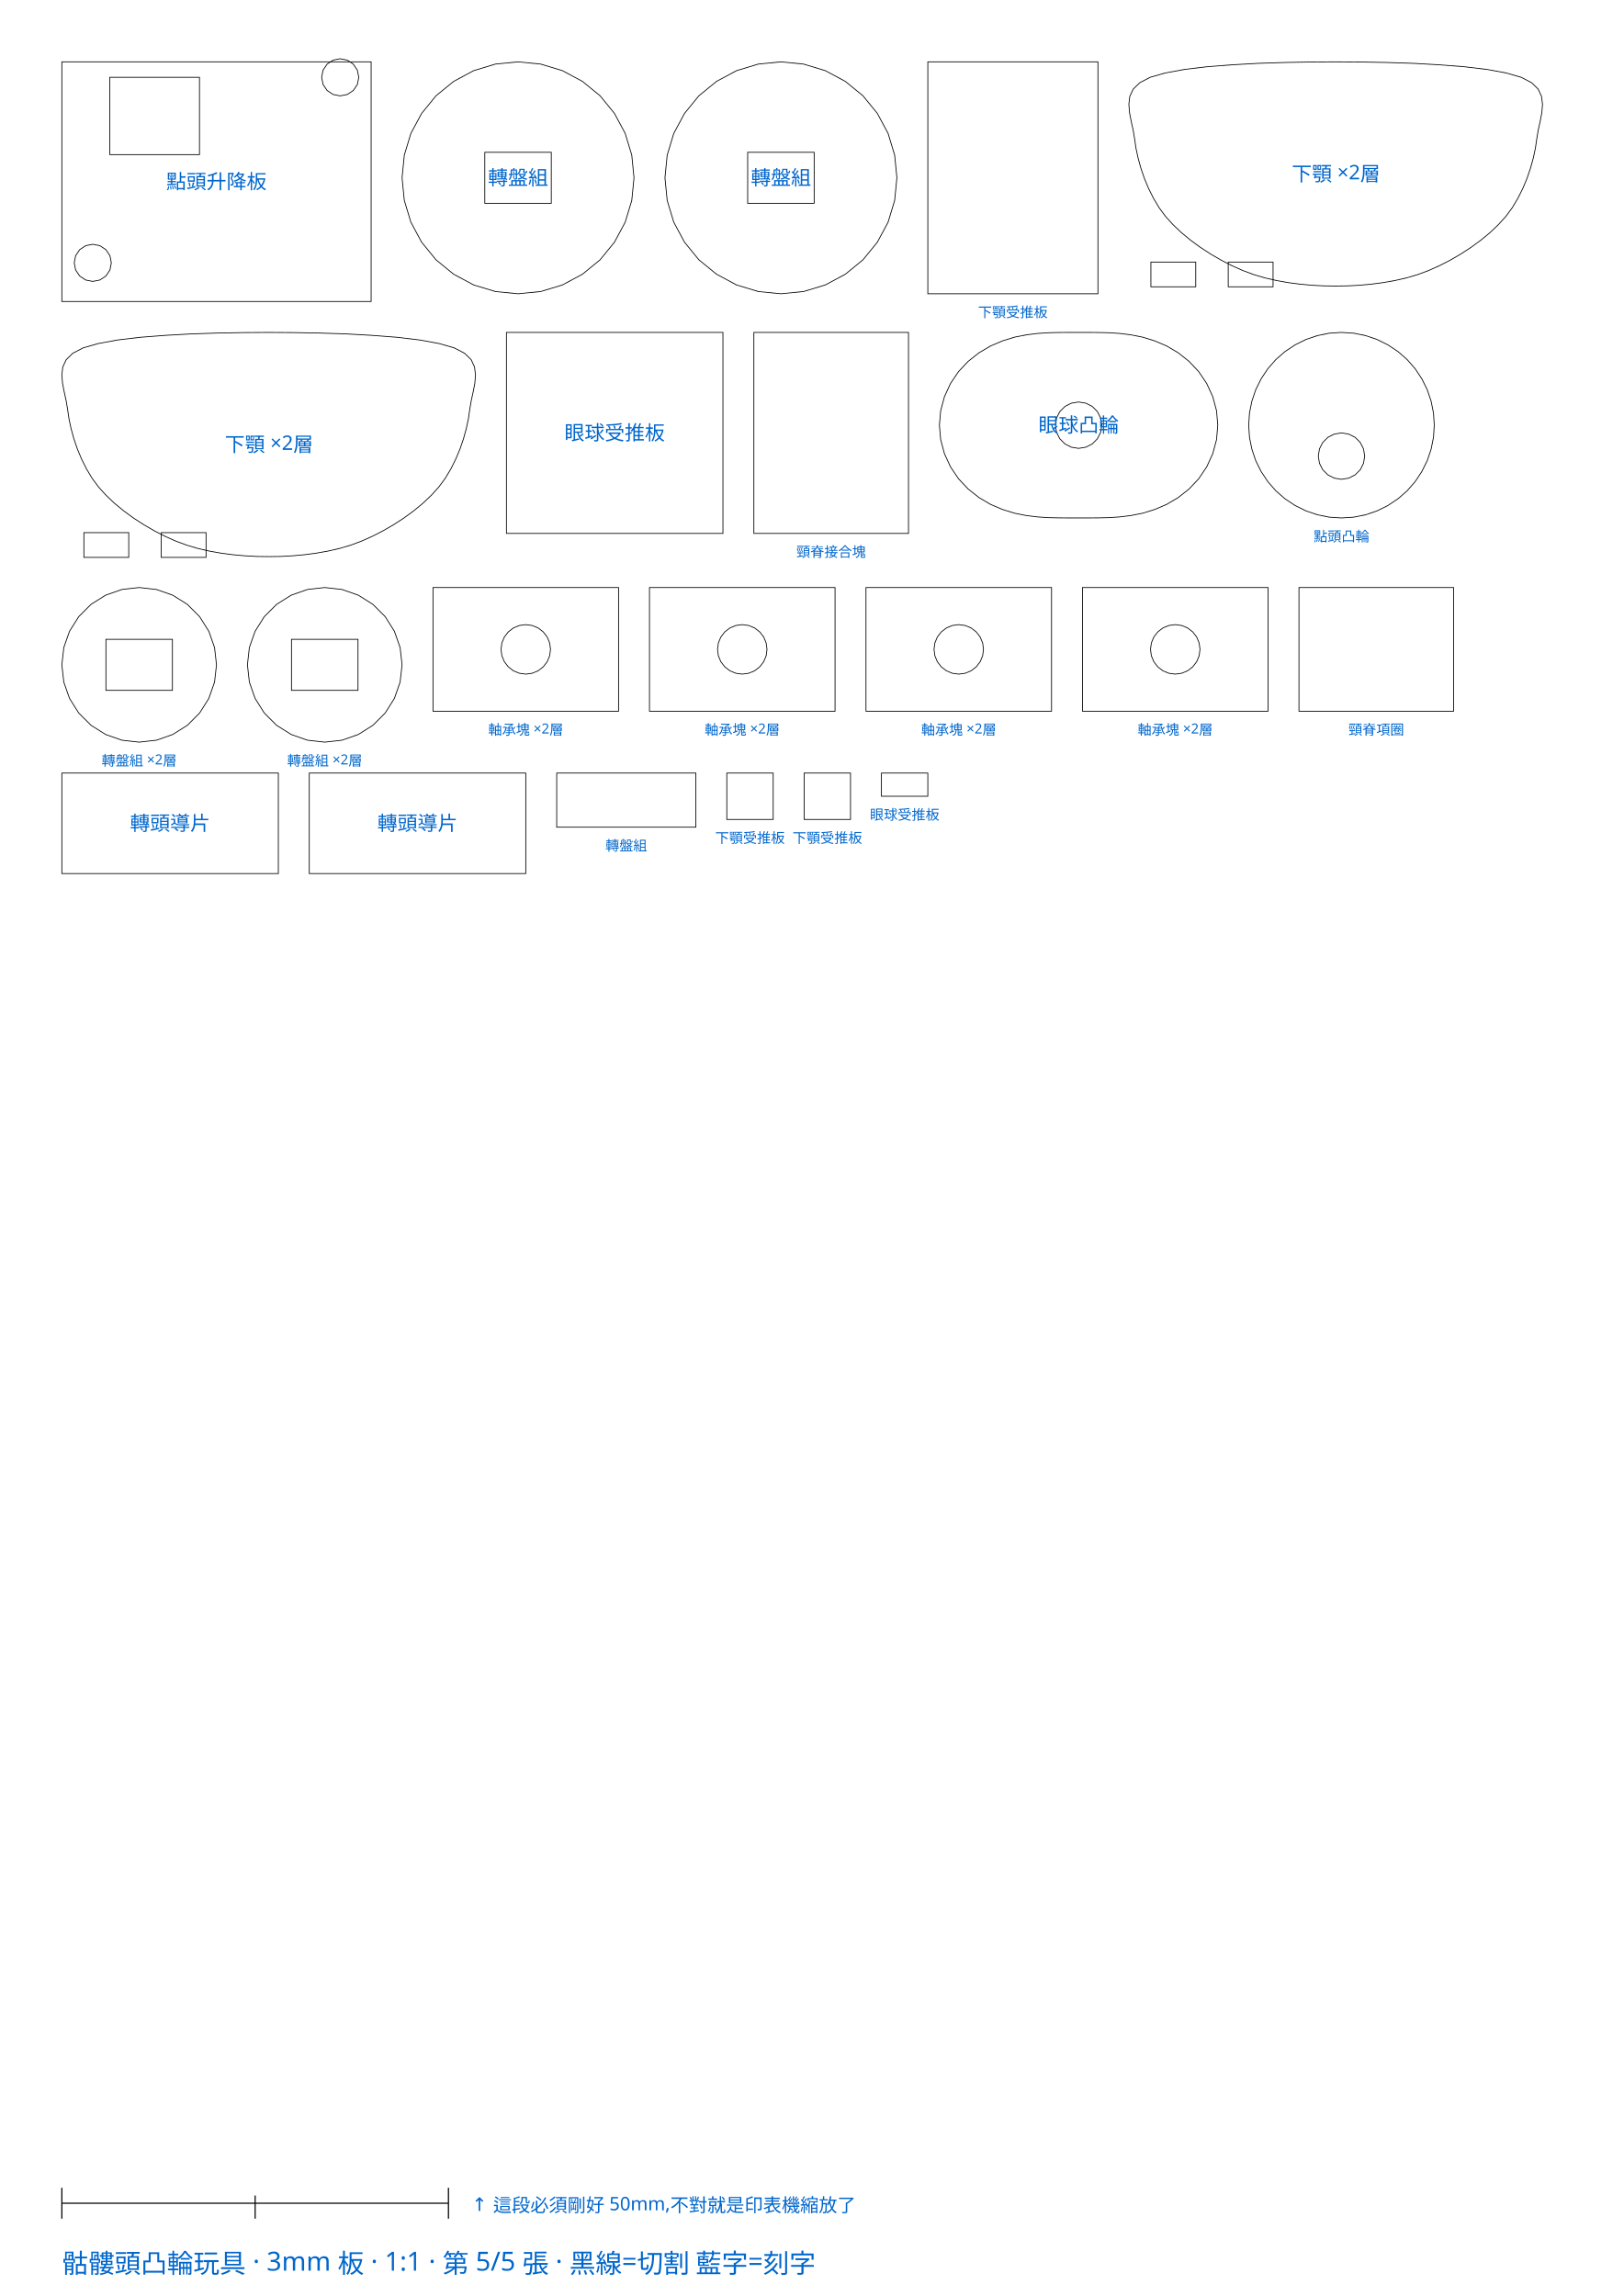
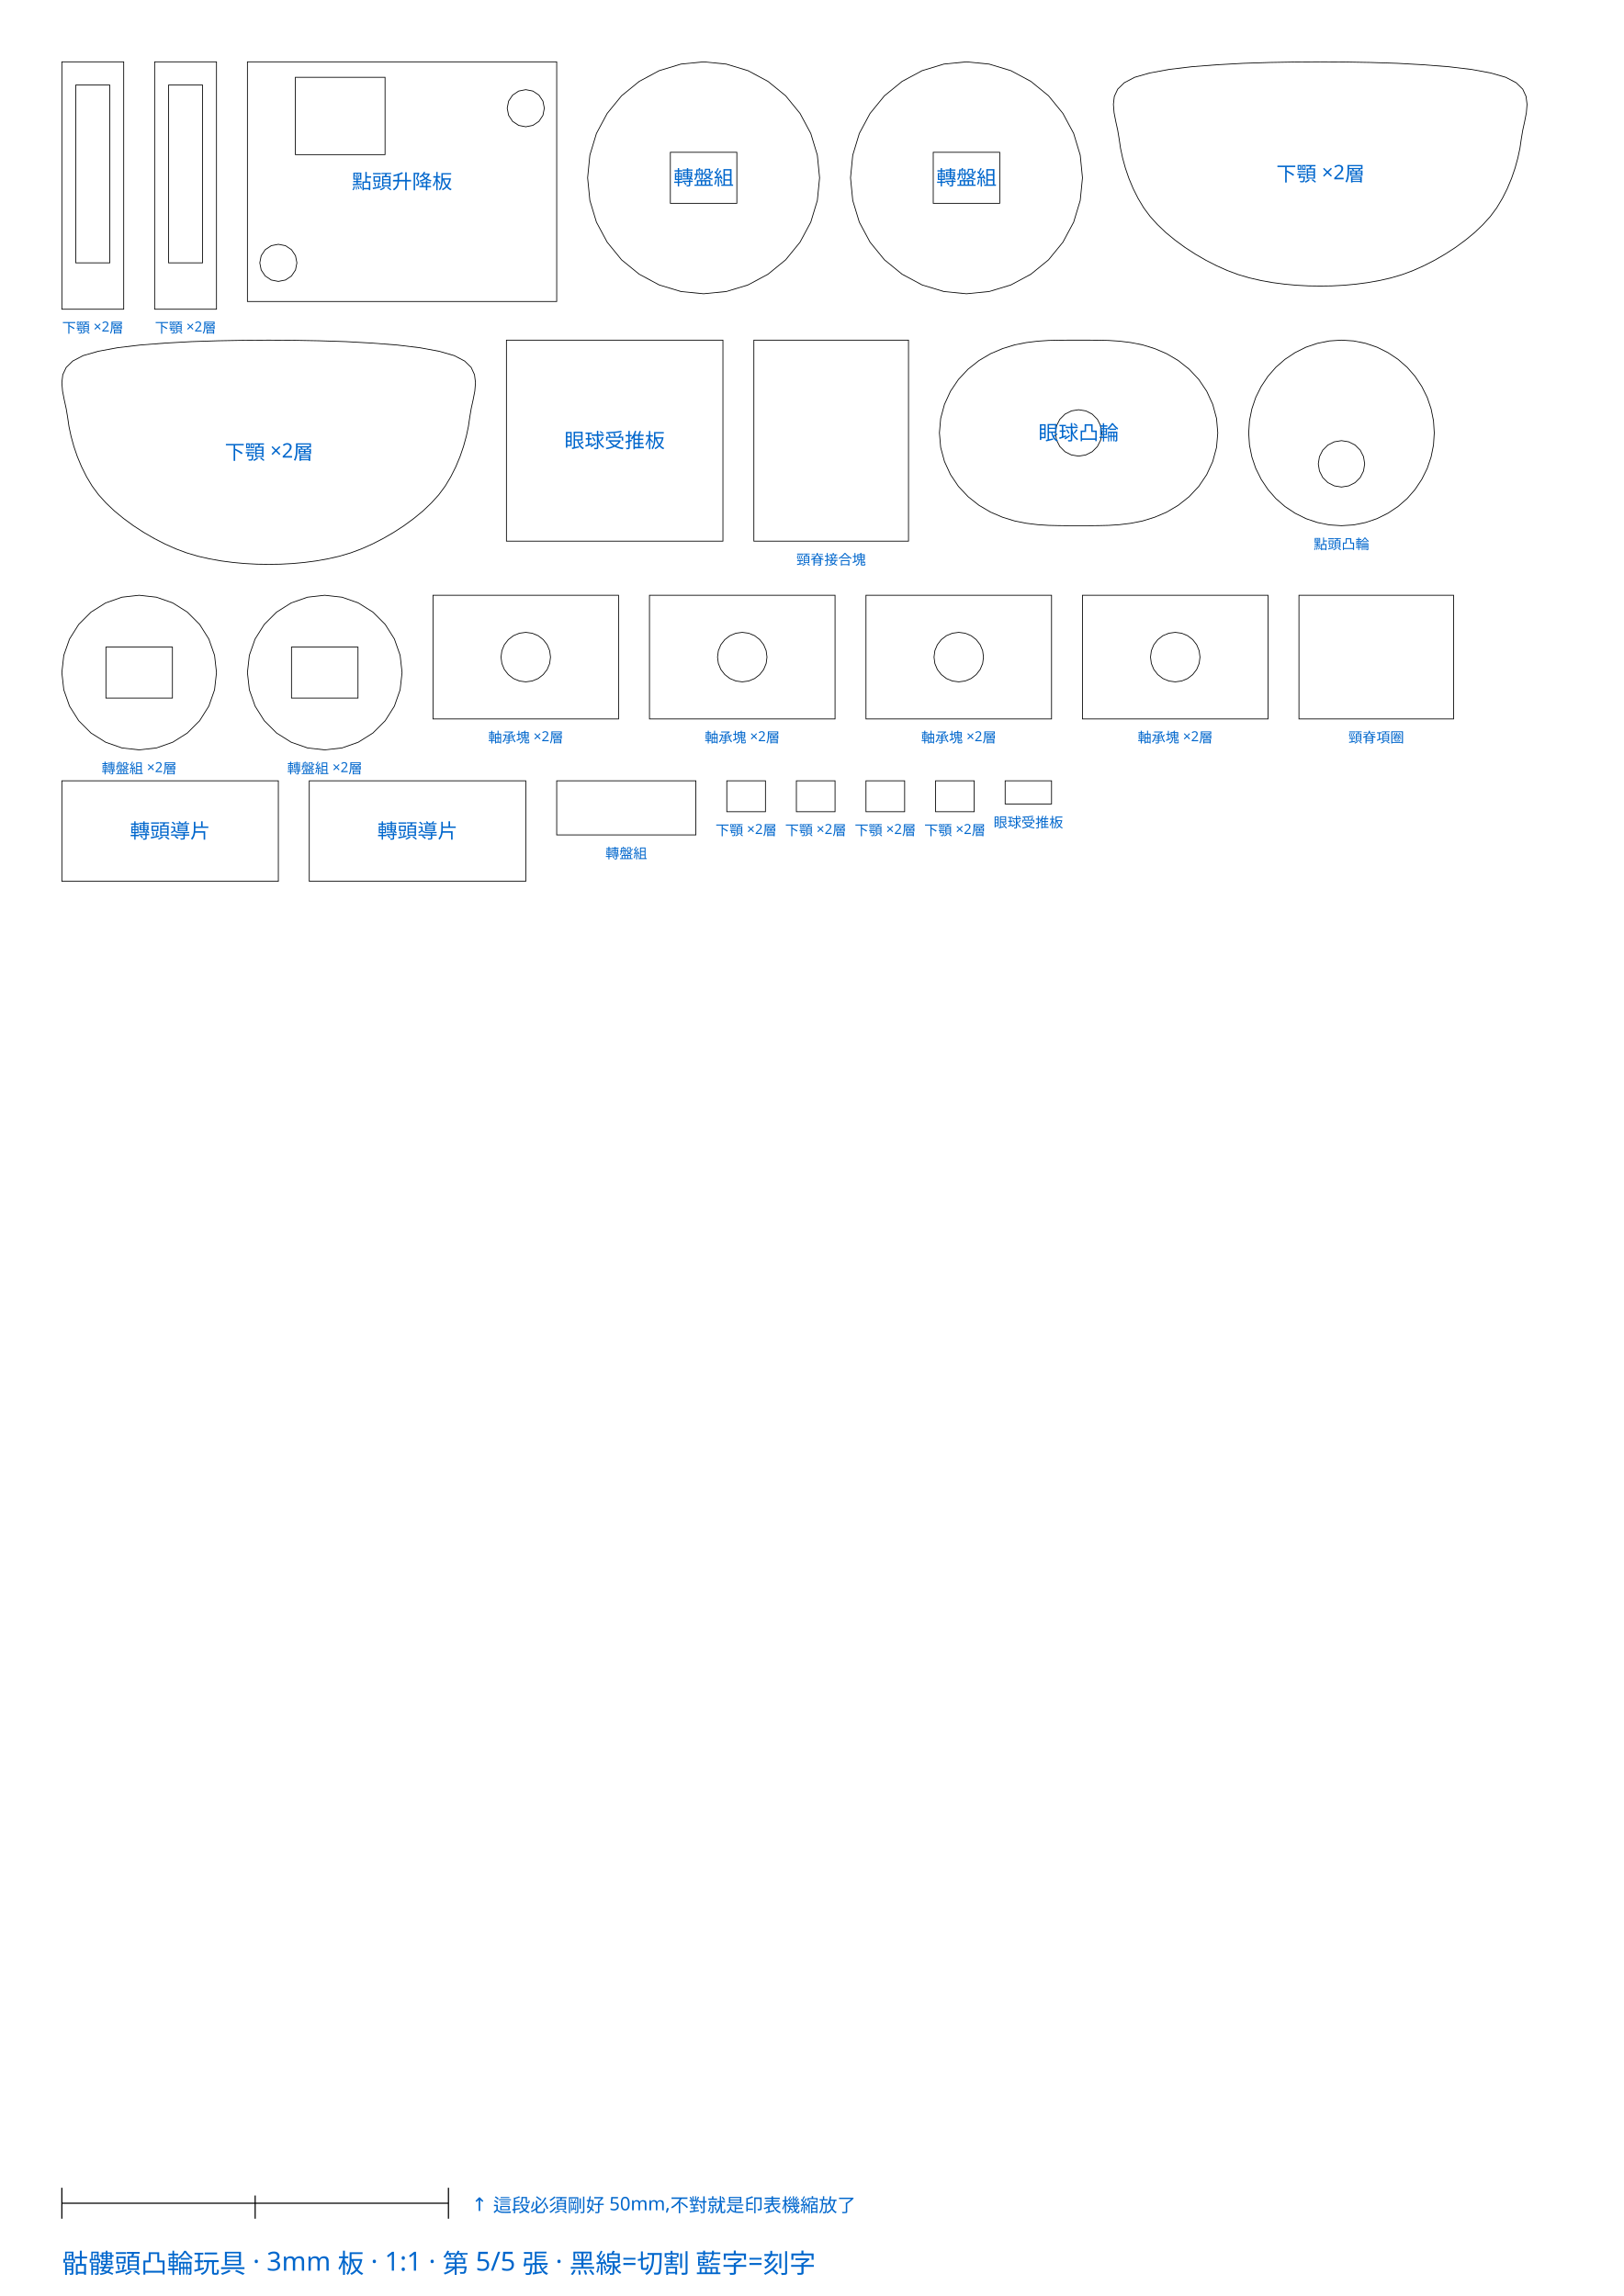
<svg xmlns="http://www.w3.org/2000/svg" width="210mm" height="297mm" viewBox="0 0 210 297">
  <style>
    polygon{fill:none;stroke:#000;stroke-width:.1}
    .lb{fill:#06c;font:2.6px "Noto Sans TC",sans-serif;text-anchor:middle;dominant-baseline:middle}
    .hd{fill:#06c;font:3.4px sans-serif}
  </style>
  <g stroke="#000" stroke-width=".15" fill="none">
    <path d="M8,285 h50 M8,283 v4 M33,284 v3 M58,283 v4" />
  </g>
  <text class="hd" style="font-size:2.4px" x="61" y="286">↑ 這段必須剛好 50mm,不對就是印表機縮放了</text>
  <text class="hd" x="8" y="294">骷髏頭凸輪玩具 · 3mm 板 · 1:1 · 第 5/5 張 · 黑線=切割 藍字=刻字</text>
  <g>
-     <polygon points="8.00,39.00 48.00,39.00 48.00,8.00 8.00,8.00" />
-     <polygon points="14.20,10.00 25.80,10.00 25.80,20.00 14.20,20.00" />
-     <polygon points="14.22,34.92 13.70,35.70 12.92,36.22 12.00,36.40 11.08,36.22 10.30,35.70 9.78,34.92 9.60,34.00 9.78,33.08 10.30,32.30 11.08,31.78 12.00,31.60 12.92,31.78 13.70,32.30 14.22,33.08 14.40,34.00" />
-     <polygon points="46.22,10.92 45.70,11.70 44.92,12.22 44.00,12.40 43.08,12.22 42.30,11.70 41.78,10.92 41.60,10.00 41.78,9.08 42.30,8.30 43.08,7.78 44.00,7.60 44.92,7.78 45.70,8.30 46.22,9.08 46.40,10.00" />
-     <text class="lb" style="font-size:2.6px" x="28.0" y="23.5">點頭升降板</text>
+     <polygon points="8.00,40.00 16.00,40.00 16.00,8.00 8.00,8.00" />
+     <polygon points="9.80,11.00 14.20,11.00 14.20,34.00 9.80,34.00" />
+     <text class="lb" style="font-size:1.8px" x="12.0" y="42.4">下顎 ×2層</text>
  </g>
  <g>
-     <polygon points="82.00,23.00 81.71,20.07 80.86,17.26 79.47,14.67 77.61,12.39 75.33,10.53 72.74,9.14 69.93,8.29 67.00,8.00 64.07,8.29 61.26,9.14 58.67,10.53 56.39,12.39 54.53,14.67 53.14,17.26 52.29,20.07 52.00,23.00 52.29,25.93 53.14,28.74 54.53,31.33 56.39,33.61 58.67,35.47 61.26,36.86 64.07,37.71 67.00,38.00 69.93,37.71 72.74,36.86 75.33,35.47 77.61,33.61 79.47,31.33 80.86,28.74 81.71,25.93" />
-     <polygon points="62.70,19.70 71.30,19.70 71.30,26.30 62.70,26.30" />
-     <text class="lb" style="font-size:2.6px" x="67.0" y="23.0">轉盤組</text>
+     <polygon points="20.00,40.00 28.00,40.00 28.00,8.00 20.00,8.00" />
+     <polygon points="21.80,11.00 26.20,11.00 26.20,34.00 21.80,34.00" />
+     <text class="lb" style="font-size:1.8px" x="24.0" y="42.4">下顎 ×2層</text>
  </g>
  <g>
-     <polygon points="116.00,23.00 115.71,20.07 114.86,17.26 113.47,14.67 111.61,12.39 109.33,10.53 106.74,9.14 103.93,8.29 101.00,8.00 98.07,8.29 95.26,9.14 92.67,10.53 90.39,12.39 88.53,14.67 87.14,17.26 86.29,20.07 86.00,23.00 86.29,25.93 87.14,28.74 88.53,31.33 90.39,33.61 92.67,35.47 95.26,36.86 98.07,37.71 101.00,38.00 103.93,37.71 106.74,36.86 109.33,35.47 111.61,33.61 113.47,31.33 114.86,28.74 115.71,25.93" />
-     <polygon points="96.70,19.70 105.30,19.70 105.30,26.30 96.70,26.30" />
-     <text class="lb" style="font-size:2.6px" x="101.0" y="23.0">轉盤組</text>
+     <polygon points="32.00,39.00 72.00,39.00 72.00,8.00 32.00,8.00" />
+     <polygon points="38.20,10.00 49.80,10.00 49.80,20.00 38.20,20.00" />
+     <polygon points="38.22,34.92 37.70,35.70 36.92,36.22 36.00,36.40 35.08,36.22 34.30,35.70 33.78,34.92 33.60,34.00 33.78,33.08 34.30,32.30 35.08,31.78 36.00,31.60 36.92,31.78 37.70,32.30 38.22,33.08 38.40,34.00" />
+     <polygon points="70.22,14.92 69.70,15.70 68.92,16.22 68.00,16.40 67.08,16.22 66.30,15.70 65.78,14.92 65.60,14.00 65.78,13.08 66.30,12.30 67.08,11.78 68.00,11.60 68.92,11.78 69.70,12.30 70.22,13.08 70.40,14.00" />
+     <text class="lb" style="font-size:2.6px" x="52.0" y="23.5">點頭升降板</text>
  </g>
  <g>
-     <polygon points="120.00,38.00 142.00,38.00 142.00,8.00 120.00,8.00" />
-     <text class="lb" style="font-size:1.8px" x="131.0" y="40.4">下顎受推板</text>
+     <polygon points="106.00,23.00 105.71,20.07 104.86,17.26 103.47,14.67 101.61,12.39 99.33,10.53 96.74,9.14 93.93,8.29 91.00,8.00 88.07,8.29 85.26,9.14 82.67,10.53 80.39,12.39 78.53,14.67 77.14,17.26 76.29,20.07 76.00,23.00 76.29,25.93 77.14,28.74 78.53,31.33 80.39,33.61 82.67,35.47 85.26,36.86 88.07,37.71 91.00,38.00 93.93,37.71 96.74,36.86 99.33,35.47 101.61,33.61 103.47,31.33 104.86,28.74 105.71,25.93" />
+     <polygon points="86.70,19.70 95.30,19.70 95.30,26.30 86.70,26.30" />
+     <text class="lb" style="font-size:2.6px" x="91.0" y="23.0">轉盤組</text>
  </g>
  <g>
-     <polygon points="148.75,10.00 150.70,9.44 153.20,8.98 156.14,8.63 159.37,8.38 162.78,8.19 166.23,8.08 169.60,8.02 172.75,8.00 175.90,8.02 179.27,8.08 182.72,8.19 186.12,8.38 189.36,8.63 192.30,8.98 194.80,9.44 196.75,10.00 198.09,10.70 198.94,11.53 199.37,12.47 199.50,13.50 199.41,14.59 199.19,15.72 198.94,16.86 198.75,18.00 198.58,19.17 198.31,20.43 197.95,21.74 197.50,23.06 196.95,24.38 196.31,25.66 195.58,26.88 194.75,28.00 193.80,29.05 192.72,30.08 191.53,31.06 190.25,32.00 188.91,32.87 187.53,33.67 186.14,34.38 184.75,35.00 183.35,35.52 181.89,35.95 180.40,36.29 178.87,36.56 177.34,36.76 175.80,36.90 174.26,36.98 172.75,37.00 171.24,36.98 169.70,36.90 168.16,36.76 166.62,36.56 165.10,36.29 163.61,35.95 162.15,35.52 160.75,35.00 159.36,34.38 157.97,33.67 156.59,32.87 155.25,32.00 153.97,31.06 152.78,30.08 151.70,29.05 150.75,28.00 149.92,26.88 149.19,25.66 148.55,24.38 148.00,23.06 147.55,21.74 147.19,20.43 146.92,19.17 146.75,18.00 146.56,16.86 146.31,15.72 146.09,14.59 146.00,13.50 146.12,12.47 146.56,11.53 147.41,10.70 148.75,10.00" />
-     <polygon points="148.85,33.90 154.65,33.90 154.65,37.10 148.85,37.10" />
-     <polygon points="158.85,33.90 164.65,33.90 164.65,37.10 158.85,37.10" />
-     <text class="lb" style="font-size:2.6px" x="172.8" y="22.5">下顎 ×2層</text>
+     <polygon points="140.00,23.00 139.71,20.07 138.86,17.26 137.47,14.67 135.61,12.39 133.33,10.53 130.74,9.14 127.93,8.29 125.00,8.00 122.07,8.29 119.26,9.14 116.67,10.53 114.39,12.39 112.53,14.67 111.14,17.26 110.29,20.07 110.00,23.00 110.29,25.93 111.14,28.74 112.53,31.33 114.39,33.61 116.67,35.47 119.26,36.86 122.07,37.71 125.00,38.00 127.93,37.71 130.74,36.86 133.33,35.47 135.61,33.61 137.47,31.33 138.86,28.74 139.71,25.93" />
+     <polygon points="120.70,19.70 129.30,19.70 129.30,26.30 120.70,26.30" />
+     <text class="lb" style="font-size:2.6px" x="125.0" y="23.0">轉盤組</text>
  </g>
  <g>
-     <polygon points="10.75,45.00 12.70,44.44 15.20,43.98 18.14,43.63 21.37,43.38 24.78,43.19 28.23,43.08 31.60,43.02 34.75,43.00 37.90,43.02 41.27,43.08 44.72,43.19 48.12,43.38 51.36,43.63 54.30,43.98 56.80,44.44 58.75,45.00 60.09,45.70 60.94,46.53 61.37,47.47 61.50,48.50 61.41,49.59 61.19,50.72 60.94,51.86 60.75,53.00 60.58,54.17 60.31,55.43 59.95,56.74 59.50,58.06 58.95,59.38 58.31,60.66 57.58,61.88 56.75,63.00 55.80,64.05 54.72,65.08 53.53,66.06 52.25,67.00 50.91,67.87 49.53,68.67 48.14,69.38 46.75,70.00 45.35,70.52 43.89,70.95 42.40,71.29 40.87,71.56 39.34,71.76 37.80,71.90 36.26,71.98 34.75,72.00 33.24,71.98 31.70,71.90 30.16,71.76 28.62,71.56 27.10,71.29 25.61,70.95 24.15,70.52 22.75,70.00 21.36,69.38 19.97,68.67 18.59,67.87 17.25,67.00 15.97,66.06 14.78,65.08 13.70,64.05 12.75,63.00 11.92,61.88 11.19,60.66 10.55,59.38 10.00,58.06 9.55,56.74 9.19,55.43 8.92,54.17 8.75,53.00 8.56,51.86 8.31,50.72 8.09,49.59 8.00,48.50 8.12,47.47 8.56,46.53 9.41,45.70 10.75,45.00" />
-     <polygon points="10.85,68.90 16.65,68.90 16.65,72.10 10.85,72.10" />
-     <polygon points="20.85,68.90 26.65,68.90 26.65,72.10 20.85,72.10" />
-     <text class="lb" style="font-size:2.6px" x="34.8" y="57.5">下顎 ×2層</text>
+     <polygon points="146.75,10.00 148.70,9.44 151.20,8.98 154.14,8.63 157.37,8.38 160.78,8.19 164.23,8.08 167.60,8.02 170.75,8.00 173.90,8.02 177.27,8.08 180.72,8.19 184.12,8.38 187.36,8.63 190.30,8.98 192.80,9.44 194.75,10.00 196.09,10.70 196.94,11.53 197.37,12.47 197.50,13.50 197.41,14.59 197.19,15.72 196.94,16.86 196.75,18.00 196.58,19.17 196.31,20.43 195.95,21.74 195.50,23.06 194.95,24.38 194.31,25.66 193.58,26.88 192.75,28.00 191.80,29.05 190.72,30.08 189.53,31.06 188.25,32.00 186.91,32.87 185.53,33.67 184.14,34.38 182.75,35.00 181.35,35.52 179.89,35.95 178.40,36.29 176.87,36.56 175.34,36.76 173.80,36.90 172.26,36.98 170.75,37.00 169.24,36.98 167.70,36.90 166.16,36.76 164.62,36.56 163.10,36.29 161.61,35.95 160.15,35.52 158.75,35.00 157.36,34.38 155.97,33.67 154.59,32.87 153.25,32.00 151.97,31.06 150.78,30.08 149.70,29.05 148.75,28.00 147.92,26.88 147.19,25.66 146.55,24.38 146.00,23.06 145.55,21.74 145.19,20.43 144.92,19.17 144.75,18.00 144.56,16.86 144.31,15.72 144.09,14.59 144.00,13.50 144.12,12.47 144.56,11.53 145.41,10.70 146.75,10.00" />
+     <text class="lb" style="font-size:2.6px" x="170.8" y="22.5">下顎 ×2層</text>
  </g>
  <g>
-     <polygon points="65.50,69.00 93.50,69.00 93.50,43.00 65.50,43.00" />
-     <text class="lb" style="font-size:2.6px" x="79.5" y="56.0">眼球受推板</text>
+     <polygon points="10.75,46.00 12.70,45.44 15.20,44.98 18.14,44.63 21.37,44.38 24.78,44.19 28.23,44.08 31.60,44.02 34.75,44.00 37.90,44.02 41.27,44.08 44.72,44.19 48.12,44.38 51.36,44.63 54.30,44.98 56.80,45.44 58.75,46.00 60.09,46.70 60.94,47.53 61.37,48.47 61.50,49.50 61.41,50.59 61.19,51.72 60.94,52.86 60.75,54.00 60.58,55.17 60.31,56.43 59.95,57.74 59.50,59.06 58.95,60.38 58.31,61.66 57.58,62.88 56.75,64.00 55.80,65.05 54.72,66.08 53.53,67.06 52.25,68.00 50.91,68.87 49.53,69.67 48.14,70.38 46.75,71.00 45.35,71.52 43.89,71.95 42.40,72.29 40.87,72.56 39.34,72.76 37.80,72.90 36.26,72.98 34.75,73.00 33.24,72.98 31.70,72.90 30.16,72.76 28.62,72.56 27.10,72.29 25.61,71.95 24.15,71.52 22.75,71.00 21.36,70.38 19.97,69.67 18.59,68.87 17.25,68.00 15.97,67.06 14.78,66.08 13.70,65.05 12.75,64.00 11.92,62.88 11.19,61.66 10.55,60.38 10.00,59.06 9.55,57.74 9.19,56.43 8.92,55.17 8.75,54.00 8.56,52.86 8.31,51.72 8.09,50.59 8.00,49.50 8.12,48.47 8.56,47.53 9.41,46.70 10.75,46.00" />
+     <text class="lb" style="font-size:2.6px" x="34.8" y="58.5">下顎 ×2層</text>
  </g>
  <g>
-     <polygon points="97.50,69.00 117.50,69.00 117.50,43.00 97.50,43.00" />
-     <text class="lb" style="font-size:1.8px" x="107.5" y="71.4">頸脊接合塊</text>
+     <polygon points="65.50,70.00 93.50,70.00 93.50,44.00 65.50,44.00" />
+     <text class="lb" style="font-size:2.6px" x="79.5" y="57.0">眼球受推板</text>
  </g>
  <g>
-     <polygon points="157.50,55.00 157.34,53.13 156.85,51.31 156.07,49.61 155.04,48.08 153.79,46.75 152.39,45.64 150.88,44.75 149.33,44.09 147.77,43.61 146.25,43.31 144.78,43.13 143.39,43.04 142.05,43.01 140.76,43.00 139.50,43.00 138.24,43.00 136.95,43.01 135.61,43.04 134.22,43.13 132.75,43.31 131.23,43.61 129.67,44.09 128.12,44.75 126.61,45.64 125.21,46.75 123.96,48.08 122.93,49.61 122.15,51.31 121.66,53.13 121.50,55.00 121.66,56.87 122.15,58.69 122.93,60.39 123.96,61.92 125.21,63.25 126.61,64.36 128.12,65.25 129.67,65.91 131.23,66.39 132.75,66.69 134.22,66.87 135.61,66.96 136.95,66.99 138.24,67.00 139.50,67.00 140.76,67.00 142.05,66.99 143.39,66.96 144.78,66.87 146.25,66.69 147.77,66.39 149.33,65.91 150.88,65.25 152.39,64.36 153.79,63.25 155.04,61.92 156.07,60.39 156.85,58.69 157.34,56.87" />
-     <polygon points="142.35,55.93 141.93,56.76 141.26,57.43 140.43,57.85 139.50,58.00 138.57,57.85 137.74,57.43 137.07,56.76 136.65,55.93 136.50,55.00 136.65,54.07 137.07,53.24 137.74,52.57 138.57,52.15 139.50,52.00 140.43,52.15 141.26,52.57 141.93,53.24 142.35,54.07 142.50,55.00" />
-     <text class="lb" style="font-size:2.6px" x="139.5" y="55.0">眼球凸輪</text>
+     <polygon points="97.50,70.00 117.50,70.00 117.50,44.00 97.50,44.00" />
+     <text class="lb" style="font-size:1.8px" x="107.5" y="72.4">頸脊接合塊</text>
  </g>
  <g>
-     <polygon points="185.50,55.00 185.40,53.43 185.09,51.89 184.59,50.41 183.89,49.00 183.02,47.69 181.99,46.51 180.81,45.48 179.50,44.61 178.09,43.91 176.61,43.41 175.07,43.10 173.50,43.00 171.93,43.10 170.39,43.41 168.91,43.91 167.50,44.61 166.19,45.48 165.01,46.51 163.98,47.69 163.11,49.00 162.41,50.41 161.91,51.89 161.60,53.43 161.50,55.00 161.60,56.57 161.91,58.11 162.41,59.59 163.11,61.00 163.98,62.31 165.01,63.49 166.19,64.52 167.50,65.39 168.91,66.09 170.39,66.59 171.93,66.90 173.50,67.00 175.07,66.90 176.61,66.59 178.09,66.09 179.50,65.39 180.81,64.52 181.99,63.49 183.02,62.31 183.89,61.00 184.59,59.59 185.09,58.11 185.40,56.57" />
-     <polygon points="176.35,59.93 175.93,60.76 175.26,61.43 174.43,61.85 173.50,62.00 172.57,61.85 171.74,61.43 171.07,60.76 170.65,59.93 170.50,59.00 170.65,58.07 171.07,57.24 171.74,56.57 172.57,56.15 173.50,56.00 174.43,56.15 175.26,56.57 175.93,57.24 176.35,58.07 176.50,59.00" />
-     <text class="lb" style="font-size:1.8px" x="173.5" y="69.4">點頭凸輪</text>
+     <polygon points="157.50,56.00 157.34,54.13 156.85,52.31 156.07,50.61 155.04,49.08 153.79,47.75 152.39,46.64 150.88,45.75 149.33,45.09 147.77,44.61 146.25,44.31 144.78,44.13 143.39,44.04 142.05,44.01 140.76,44.00 139.50,44.00 138.24,44.00 136.95,44.01 135.61,44.04 134.22,44.13 132.75,44.31 131.23,44.61 129.67,45.09 128.12,45.75 126.61,46.64 125.21,47.75 123.96,49.08 122.93,50.61 122.15,52.31 121.66,54.13 121.50,56.00 121.66,57.87 122.15,59.69 122.93,61.39 123.96,62.92 125.21,64.25 126.61,65.36 128.12,66.25 129.67,66.91 131.23,67.39 132.75,67.69 134.22,67.87 135.61,67.96 136.95,67.99 138.24,68.00 139.50,68.00 140.76,68.00 142.05,67.99 143.39,67.96 144.78,67.87 146.25,67.69 147.77,67.39 149.33,66.91 150.88,66.25 152.39,65.36 153.79,64.25 155.04,62.92 156.07,61.39 156.85,59.69 157.34,57.87" />
+     <polygon points="142.35,56.93 141.93,57.76 141.26,58.43 140.43,58.85 139.50,59.00 138.57,58.85 137.74,58.43 137.07,57.76 136.65,56.93 136.50,56.00 136.65,55.07 137.07,54.24 137.74,53.57 138.57,53.15 139.50,53.00 140.43,53.15 141.26,53.57 141.93,54.24 142.35,55.07 142.50,56.00" />
+     <text class="lb" style="font-size:2.6px" x="139.5" y="56.0">眼球凸輪</text>
  </g>
  <g>
-     <polygon points="28.00,86.00 27.75,83.77 27.01,81.66 25.82,79.77 24.23,78.18 22.34,76.99 20.23,76.25 18.00,76.00 15.77,76.25 13.66,76.99 11.77,78.18 10.18,79.77 8.99,81.66 8.25,83.77 8.00,86.00 8.25,88.23 8.99,90.34 10.18,92.23 11.77,93.82 13.66,95.01 15.77,95.75 18.00,96.00 20.23,95.75 22.34,95.01 24.23,93.82 25.82,92.23 27.01,90.34 27.75,88.23" />
-     <polygon points="13.70,82.70 22.30,82.70 22.30,89.30 13.70,89.30" />
-     <text class="lb" style="font-size:1.8px" x="18.0" y="98.4">轉盤組 ×2層</text>
+     <polygon points="185.50,56.00 185.40,54.43 185.09,52.89 184.59,51.41 183.89,50.00 183.02,48.69 181.99,47.51 180.81,46.48 179.50,45.61 178.09,44.91 176.61,44.41 175.07,44.10 173.50,44.00 171.93,44.10 170.39,44.41 168.91,44.91 167.50,45.61 166.19,46.48 165.01,47.51 163.98,48.69 163.11,50.00 162.41,51.41 161.91,52.89 161.60,54.43 161.50,56.00 161.60,57.57 161.91,59.11 162.41,60.59 163.11,62.00 163.98,63.31 165.01,64.49 166.19,65.52 167.50,66.39 168.91,67.09 170.39,67.59 171.93,67.90 173.50,68.00 175.07,67.90 176.61,67.59 178.09,67.09 179.50,66.39 180.81,65.52 181.99,64.49 183.02,63.31 183.89,62.00 184.59,60.59 185.09,59.11 185.40,57.57" />
+     <polygon points="176.35,60.93 175.93,61.76 175.26,62.43 174.43,62.85 173.50,63.00 172.57,62.85 171.74,62.43 171.07,61.76 170.65,60.93 170.50,60.00 170.65,59.07 171.07,58.24 171.74,57.57 172.57,57.15 173.50,57.00 174.43,57.15 175.26,57.57 175.93,58.24 176.35,59.07 176.50,60.00" />
+     <text class="lb" style="font-size:1.8px" x="173.5" y="70.4">點頭凸輪</text>
  </g>
  <g>
-     <polygon points="52.00,86.00 51.75,83.77 51.01,81.66 49.82,79.77 48.23,78.18 46.34,76.99 44.23,76.25 42.00,76.00 39.77,76.25 37.66,76.99 35.77,78.18 34.18,79.77 32.99,81.66 32.25,83.77 32.00,86.00 32.25,88.23 32.99,90.34 34.18,92.23 35.77,93.82 37.66,95.01 39.77,95.75 42.00,96.00 44.23,95.75 46.34,95.01 48.23,93.82 49.82,92.23 51.01,90.34 51.75,88.23" />
-     <polygon points="37.70,82.70 46.30,82.70 46.30,89.30 37.70,89.30" />
-     <text class="lb" style="font-size:1.8px" x="42.0" y="98.4">轉盤組 ×2層</text>
+     <polygon points="28.00,87.00 27.75,84.77 27.01,82.66 25.82,80.77 24.23,79.18 22.34,77.99 20.23,77.25 18.00,77.00 15.77,77.25 13.66,77.99 11.77,79.18 10.18,80.77 8.99,82.66 8.25,84.77 8.00,87.00 8.25,89.23 8.99,91.34 10.18,93.23 11.77,94.82 13.66,96.01 15.77,96.75 18.00,97.00 20.23,96.75 22.34,96.01 24.23,94.82 25.82,93.23 27.01,91.34 27.75,89.23" />
+     <polygon points="13.70,83.70 22.30,83.70 22.30,90.30 13.70,90.30" />
+     <text class="lb" style="font-size:1.8px" x="18.0" y="99.4">轉盤組 ×2層</text>
  </g>
  <g>
-     <polygon points="56.00,92.00 80.00,92.00 80.00,76.00 56.00,76.00" />
-     <polygon points="71.09,84.83 70.77,85.60 70.26,86.26 69.60,86.77 68.83,87.09 68.00,87.20 67.17,87.09 66.40,86.77 65.74,86.26 65.23,85.60 64.91,84.83 64.80,84.00 64.91,83.17 65.23,82.40 65.74,81.74 66.40,81.23 67.17,80.91 68.00,80.80 68.83,80.91 69.60,81.23 70.26,81.74 70.77,82.40 71.09,83.17 71.20,84.00" />
-     <text class="lb" style="font-size:1.8px" x="68.0" y="94.4">軸承塊 ×2層</text>
+     <polygon points="52.00,87.00 51.75,84.77 51.01,82.66 49.82,80.77 48.23,79.18 46.34,77.99 44.23,77.25 42.00,77.00 39.77,77.25 37.66,77.99 35.77,79.18 34.18,80.77 32.99,82.66 32.25,84.77 32.00,87.00 32.25,89.23 32.99,91.34 34.18,93.23 35.77,94.82 37.66,96.01 39.77,96.75 42.00,97.00 44.23,96.75 46.34,96.01 48.23,94.82 49.82,93.23 51.01,91.34 51.75,89.23" />
+     <polygon points="37.70,83.70 46.30,83.70 46.30,90.30 37.70,90.30" />
+     <text class="lb" style="font-size:1.8px" x="42.0" y="99.4">轉盤組 ×2層</text>
  </g>
  <g>
-     <polygon points="84.00,92.00 108.00,92.00 108.00,76.00 84.00,76.00" />
-     <polygon points="99.09,84.83 98.77,85.60 98.26,86.26 97.60,86.77 96.83,87.09 96.00,87.20 95.17,87.09 94.40,86.77 93.74,86.26 93.23,85.60 92.91,84.83 92.80,84.00 92.91,83.17 93.23,82.40 93.74,81.74 94.40,81.23 95.17,80.91 96.00,80.80 96.83,80.91 97.60,81.23 98.26,81.74 98.77,82.40 99.09,83.17 99.20,84.00" />
-     <text class="lb" style="font-size:1.8px" x="96.0" y="94.4">軸承塊 ×2層</text>
+     <polygon points="56.00,93.00 80.00,93.00 80.00,77.00 56.00,77.00" />
+     <polygon points="71.09,85.83 70.77,86.60 70.26,87.26 69.60,87.77 68.83,88.09 68.00,88.20 67.17,88.09 66.40,87.77 65.74,87.26 65.23,86.60 64.91,85.83 64.80,85.00 64.91,84.17 65.23,83.40 65.74,82.74 66.40,82.23 67.17,81.91 68.00,81.80 68.83,81.91 69.60,82.23 70.26,82.74 70.77,83.40 71.09,84.17 71.20,85.00" />
+     <text class="lb" style="font-size:1.8px" x="68.0" y="95.4">軸承塊 ×2層</text>
  </g>
  <g>
-     <polygon points="112.00,92.00 136.00,92.00 136.00,76.00 112.00,76.00" />
-     <polygon points="127.09,84.83 126.77,85.60 126.26,86.26 125.60,86.77 124.83,87.09 124.00,87.20 123.17,87.09 122.40,86.77 121.74,86.26 121.23,85.60 120.91,84.83 120.80,84.00 120.91,83.17 121.23,82.40 121.74,81.74 122.40,81.23 123.17,80.91 124.00,80.80 124.83,80.91 125.60,81.23 126.26,81.74 126.77,82.40 127.09,83.17 127.20,84.00" />
-     <text class="lb" style="font-size:1.8px" x="124.0" y="94.4">軸承塊 ×2層</text>
+     <polygon points="84.00,93.00 108.00,93.00 108.00,77.00 84.00,77.00" />
+     <polygon points="99.09,85.83 98.77,86.60 98.26,87.26 97.60,87.77 96.83,88.09 96.00,88.20 95.17,88.09 94.40,87.77 93.74,87.26 93.23,86.60 92.91,85.83 92.80,85.00 92.91,84.17 93.23,83.40 93.74,82.74 94.40,82.23 95.17,81.91 96.00,81.80 96.83,81.91 97.60,82.23 98.26,82.74 98.77,83.40 99.09,84.17 99.20,85.00" />
+     <text class="lb" style="font-size:1.8px" x="96.0" y="95.4">軸承塊 ×2層</text>
  </g>
  <g>
-     <polygon points="140.00,92.00 164.00,92.00 164.00,76.00 140.00,76.00" />
-     <polygon points="155.09,84.83 154.77,85.60 154.26,86.26 153.60,86.77 152.83,87.09 152.00,87.20 151.17,87.09 150.40,86.77 149.74,86.26 149.23,85.60 148.91,84.83 148.80,84.00 148.91,83.17 149.23,82.40 149.74,81.74 150.40,81.23 151.17,80.91 152.00,80.80 152.83,80.91 153.60,81.23 154.26,81.74 154.77,82.40 155.09,83.17 155.20,84.00" />
-     <text class="lb" style="font-size:1.8px" x="152.0" y="94.4">軸承塊 ×2層</text>
+     <polygon points="112.00,93.00 136.00,93.00 136.00,77.00 112.00,77.00" />
+     <polygon points="127.09,85.83 126.77,86.60 126.26,87.26 125.60,87.77 124.83,88.09 124.00,88.20 123.17,88.09 122.40,87.77 121.74,87.26 121.23,86.60 120.91,85.83 120.80,85.00 120.91,84.17 121.23,83.40 121.74,82.74 122.40,82.23 123.17,81.91 124.00,81.80 124.83,81.91 125.60,82.23 126.26,82.74 126.77,83.40 127.09,84.17 127.20,85.00" />
+     <text class="lb" style="font-size:1.8px" x="124.0" y="95.4">軸承塊 ×2層</text>
  </g>
  <g>
-     <polygon points="168.00,92.00 188.00,92.00 188.00,76.00 168.00,76.00" />
-     <text class="lb" style="font-size:1.8px" x="178.0" y="94.4">頸脊項圈</text>
+     <polygon points="140.00,93.00 164.00,93.00 164.00,77.00 140.00,77.00" />
+     <polygon points="155.09,85.83 154.77,86.60 154.26,87.26 153.60,87.77 152.83,88.09 152.00,88.20 151.17,88.09 150.40,87.77 149.74,87.26 149.23,86.60 148.91,85.83 148.80,85.00 148.91,84.17 149.23,83.40 149.74,82.74 150.40,82.23 151.17,81.91 152.00,81.80 152.83,81.91 153.60,82.23 154.26,82.74 154.77,83.40 155.09,84.17 155.20,85.00" />
+     <text class="lb" style="font-size:1.8px" x="152.0" y="95.4">軸承塊 ×2層</text>
  </g>
  <g>
-     <polygon points="8.00,113.00 36.00,113.00 36.00,100.00 8.00,100.00" />
-     <text class="lb" style="font-size:2.6px" x="22.0" y="106.5">轉頭導片</text>
+     <polygon points="168.00,93.00 188.00,93.00 188.00,77.00 168.00,77.00" />
+     <text class="lb" style="font-size:1.8px" x="178.0" y="95.4">頸脊項圈</text>
  </g>
  <g>
-     <polygon points="40.00,113.00 68.00,113.00 68.00,100.00 40.00,100.00" />
-     <text class="lb" style="font-size:2.6px" x="54.0" y="106.5">轉頭導片</text>
+     <polygon points="8.00,114.00 36.00,114.00 36.00,101.00 8.00,101.00" />
+     <text class="lb" style="font-size:2.6px" x="22.0" y="107.5">轉頭導片</text>
  </g>
  <g>
-     <polygon points="72.00,107.00 90.00,107.00 90.00,100.00 72.00,100.00" />
-     <text class="lb" style="font-size:1.8px" x="81.0" y="109.4">轉盤組</text>
+     <polygon points="40.00,114.00 68.00,114.00 68.00,101.00 40.00,101.00" />
+     <text class="lb" style="font-size:2.6px" x="54.0" y="107.5">轉頭導片</text>
  </g>
  <g>
-     <polygon points="94.00,106.00 100.00,106.00 100.00,100.00 94.00,100.00" />
-     <text class="lb" style="font-size:1.8px" x="97.0" y="108.4">下顎受推板</text>
+     <polygon points="72.00,108.00 90.00,108.00 90.00,101.00 72.00,101.00" />
+     <text class="lb" style="font-size:1.8px" x="81.0" y="110.4">轉盤組</text>
  </g>
  <g>
-     <polygon points="104.00,106.00 110.00,106.00 110.00,100.00 104.00,100.00" />
-     <text class="lb" style="font-size:1.8px" x="107.0" y="108.4">下顎受推板</text>
+     <polygon points="94.00,105.00 99.00,105.00 99.00,101.00 94.00,101.00" />
+     <text class="lb" style="font-size:1.8px" x="96.5" y="107.4">下顎 ×2層</text>
  </g>
  <g>
-     <polygon points="114.00,103.00 120.00,103.00 120.00,100.00 114.00,100.00" />
-     <text class="lb" style="font-size:1.8px" x="117.0" y="105.4">眼球受推板</text>
+     <polygon points="103.00,105.00 108.00,105.00 108.00,101.00 103.00,101.00" />
+     <text class="lb" style="font-size:1.8px" x="105.5" y="107.4">下顎 ×2層</text>
+   </g>
+   <g>
+     <polygon points="112.00,105.00 117.00,105.00 117.00,101.00 112.00,101.00" />
+     <text class="lb" style="font-size:1.8px" x="114.5" y="107.4">下顎 ×2層</text>
+   </g>
+   <g>
+     <polygon points="121.00,105.00 126.00,105.00 126.00,101.00 121.00,101.00" />
+     <text class="lb" style="font-size:1.8px" x="123.5" y="107.4">下顎 ×2層</text>
+   </g>
+   <g>
+     <polygon points="130.00,104.00 136.00,104.00 136.00,101.00 130.00,101.00" />
+     <text class="lb" style="font-size:1.8px" x="133.0" y="106.4">眼球受推板</text>
  </g>
</svg>
